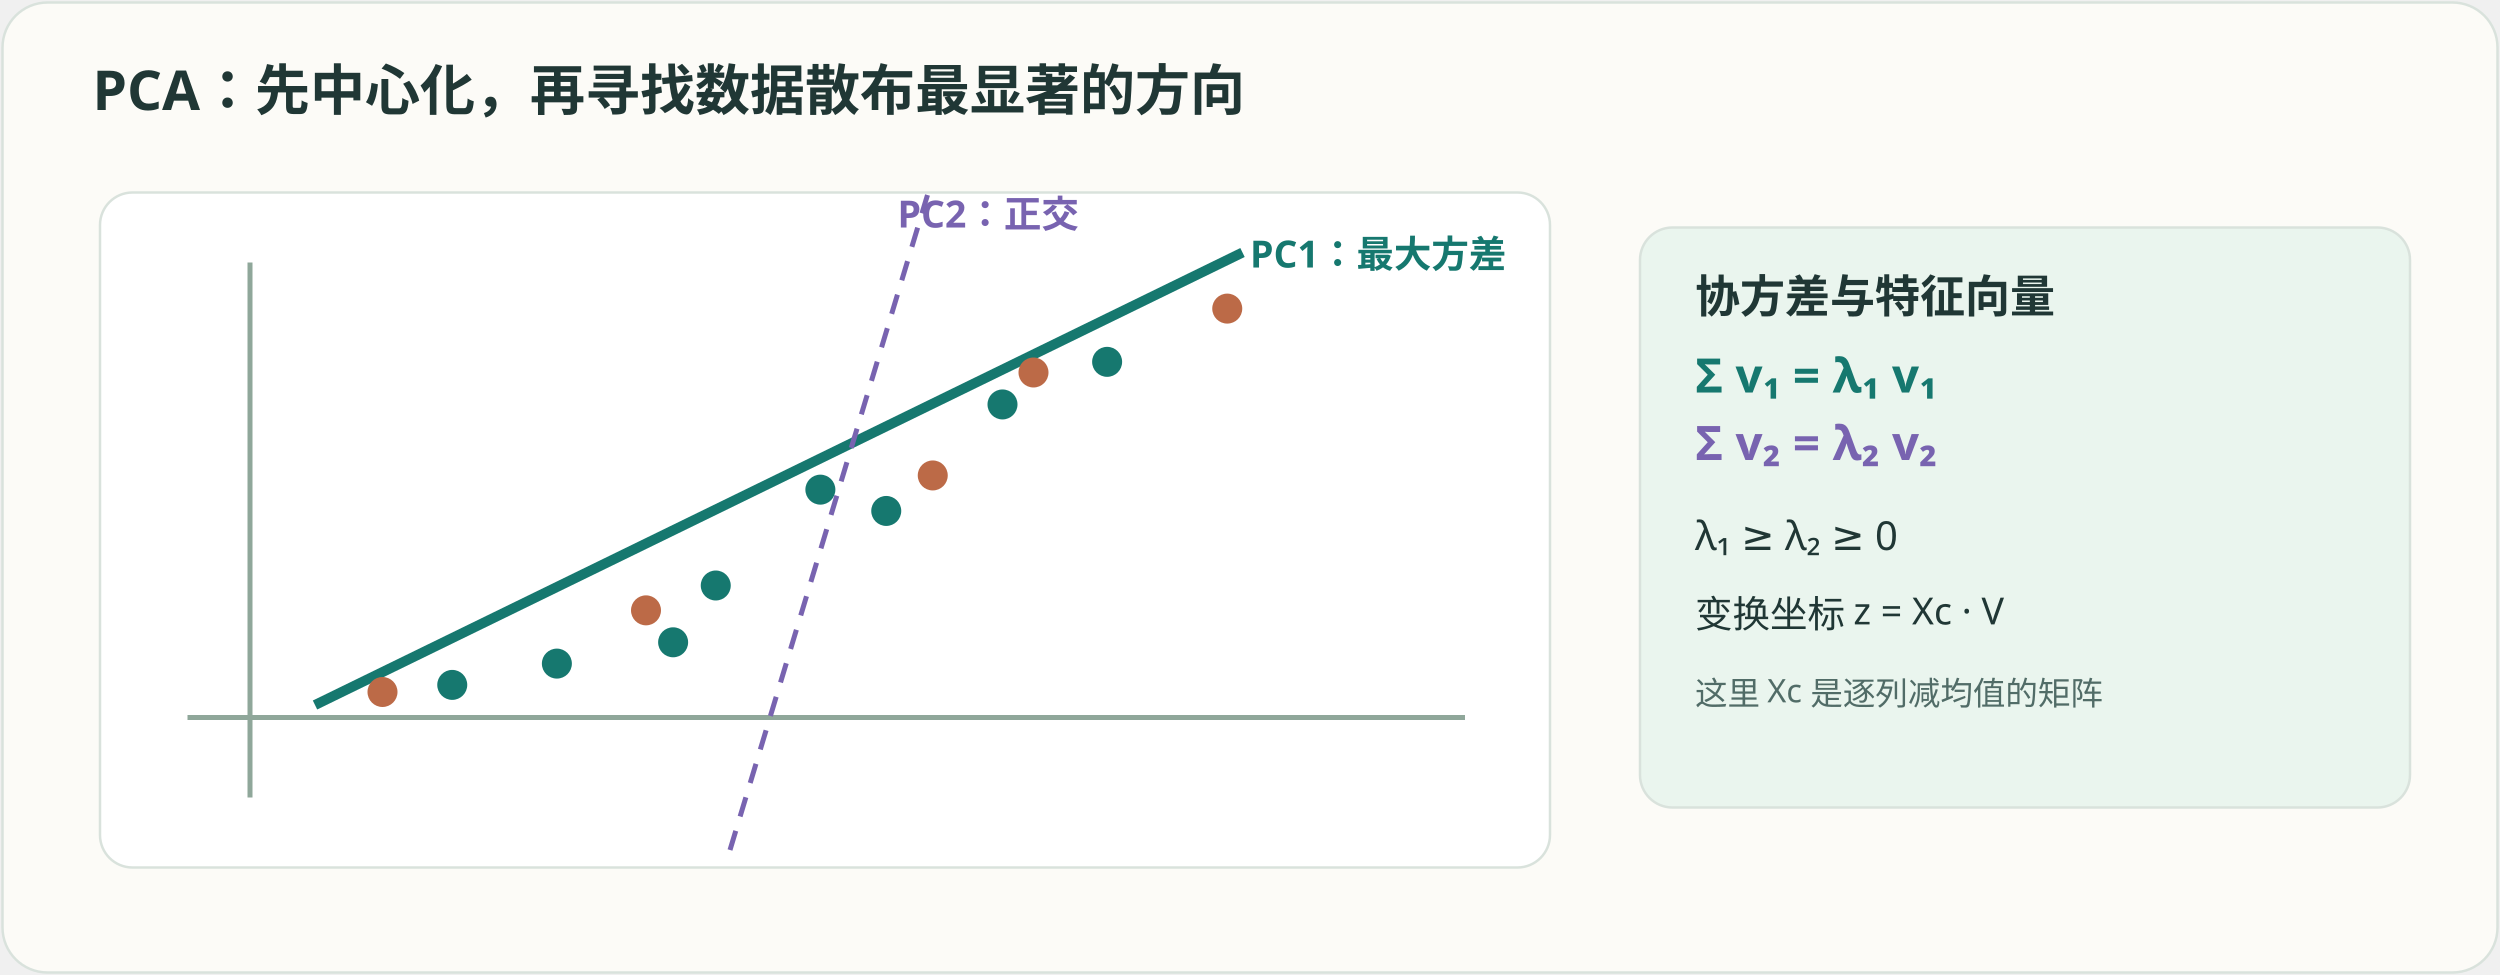
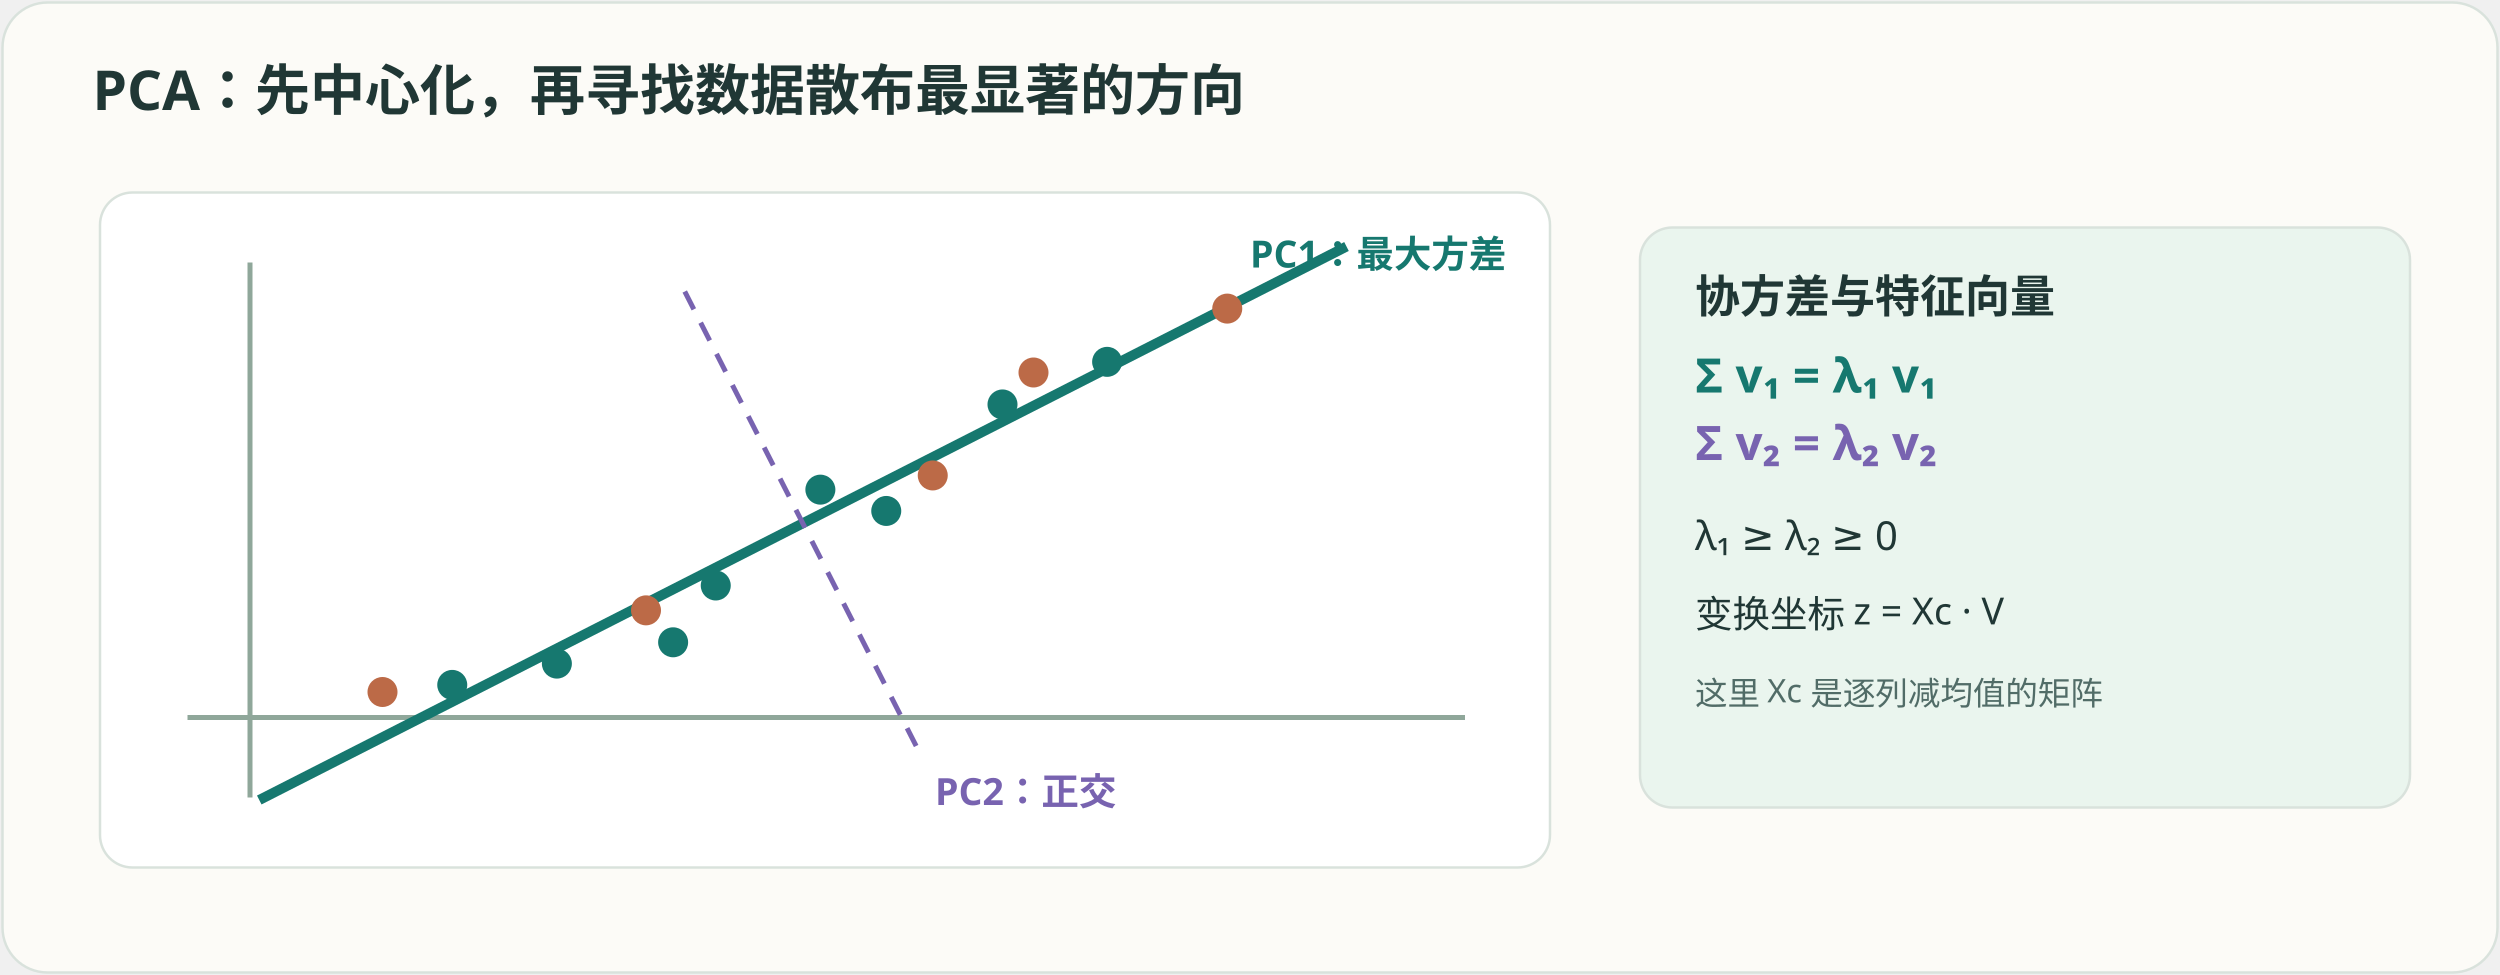
<svg xmlns="http://www.w3.org/2000/svg" viewBox="0 0 1000 390" role="img" aria-labelledby="t d">
  <defs>
    <marker id="a" markerWidth="9" markerHeight="9" refX="7" refY="4" orient="auto">
      <path d="M1 1 L7 4 L1 7" fill="none" stroke="#597b73" stroke-width="1.6" />
    </marker>
  </defs>
  <rect x="1" y="1" width="998" height="388" rx="18" fill="#fcfbf7" stroke="#d9e2dc" />
  <g font-family="system-ui,'PingFang SC','Microsoft YaHei',sans-serif">
    <text x="37" y="44" font-size="22" fill="#203735" font-weight="750" text-anchor="start">PCA：先中心化，再寻找数据散布最显著的方向</text>
    <rect x="40" y="77" width="580" height="270" rx="13" fill="#fff" stroke="#d9e2dc" />
    <path d="M100 319 V105 M75 287 H586" fill="none" stroke="#8fa79a" stroke-width="2" />
-     <path d="M126 282 L497 101" fill="none" stroke="#16786f" stroke-width="4" />
-     <path d="M292 340 L371 78" fill="none" stroke="#7863b0" stroke-width="2" stroke-dasharray="8 6" />
+     <path d="M103.7 320.0 L538.6 98.6" fill="none" stroke="#16786f" stroke-width="4" />
+     <path d="M273.9 116.6 L368.3 302.0" fill="none" stroke="#7863b0" stroke-width="2" stroke-dasharray="8 6" />
    <circle cx="153" cy="276.8" r="6" fill="#bc6a47" />
    <circle cx="180.9" cy="273.96" r="6" fill="#16786f" />
    <circle cx="222.75" cy="265.44" r="6" fill="#16786f" />
    <circle cx="258.4" cy="244.14" r="6" fill="#bc6a47" />
    <circle cx="286.3" cy="234.2" r="6" fill="#16786f" />
    <circle cx="328.15" cy="195.86" r="6" fill="#16786f" />
    <circle cx="373.1" cy="190.18" r="6" fill="#bc6a47" />
    <circle cx="401" cy="161.78" r="6" fill="#16786f" />
    <circle cx="442.85" cy="144.74" r="6" fill="#16786f" />
    <circle cx="490.9" cy="123.44" r="6" fill="#bc6a47" />
    <circle cx="269.25" cy="256.92" r="6" fill="#16786f" />
    <circle cx="354.5" cy="204.38" r="6" fill="#16786f" />
    <circle cx="413.4" cy="149" r="6" fill="#bc6a47" />
    <text x="500" y="107" font-size="15" fill="#16786f" font-weight="700" text-anchor="start">PC1：最大方差</text>
-     <text x="359" y="91" font-size="15" fill="#7863b0" font-weight="700" text-anchor="start">PC2：正交</text>
+     <text x="374" y="322" font-size="15" fill="#7863b0" font-weight="700" text-anchor="start">PC2：正交</text>
    <rect x="656" y="91" width="308" height="232" rx="13" fill="#eaf5ee" stroke="#d9e2dc" />
    <text x="678" y="125" font-size="18" fill="#203735" font-weight="700" text-anchor="start">协方差与特征向量</text>
    <text x="678" y="157" font-size="19" fill="#16786f" font-weight="700" text-anchor="start">Σ v₁ = λ₁ v₁</text>
    <text x="678" y="184" font-size="19" fill="#7863b0" font-weight="700" text-anchor="start">Σ v₂ = λ₂ v₂</text>
    <text x="678" y="220" font-size="16" fill="#203735" font-weight="500" text-anchor="start">λ₁ ≥ λ₂ ≥ 0</text>
    <text x="678" y="251" font-size="15" fill="#203735" font-weight="500" text-anchor="start">变换坐标 z = Xc · V</text>
    <text x="678" y="282" font-size="13" fill="#516c67" font-weight="500" text-anchor="start">这里 Xc 是逐列减均值的矩阵</text>
  </g>
</svg>
